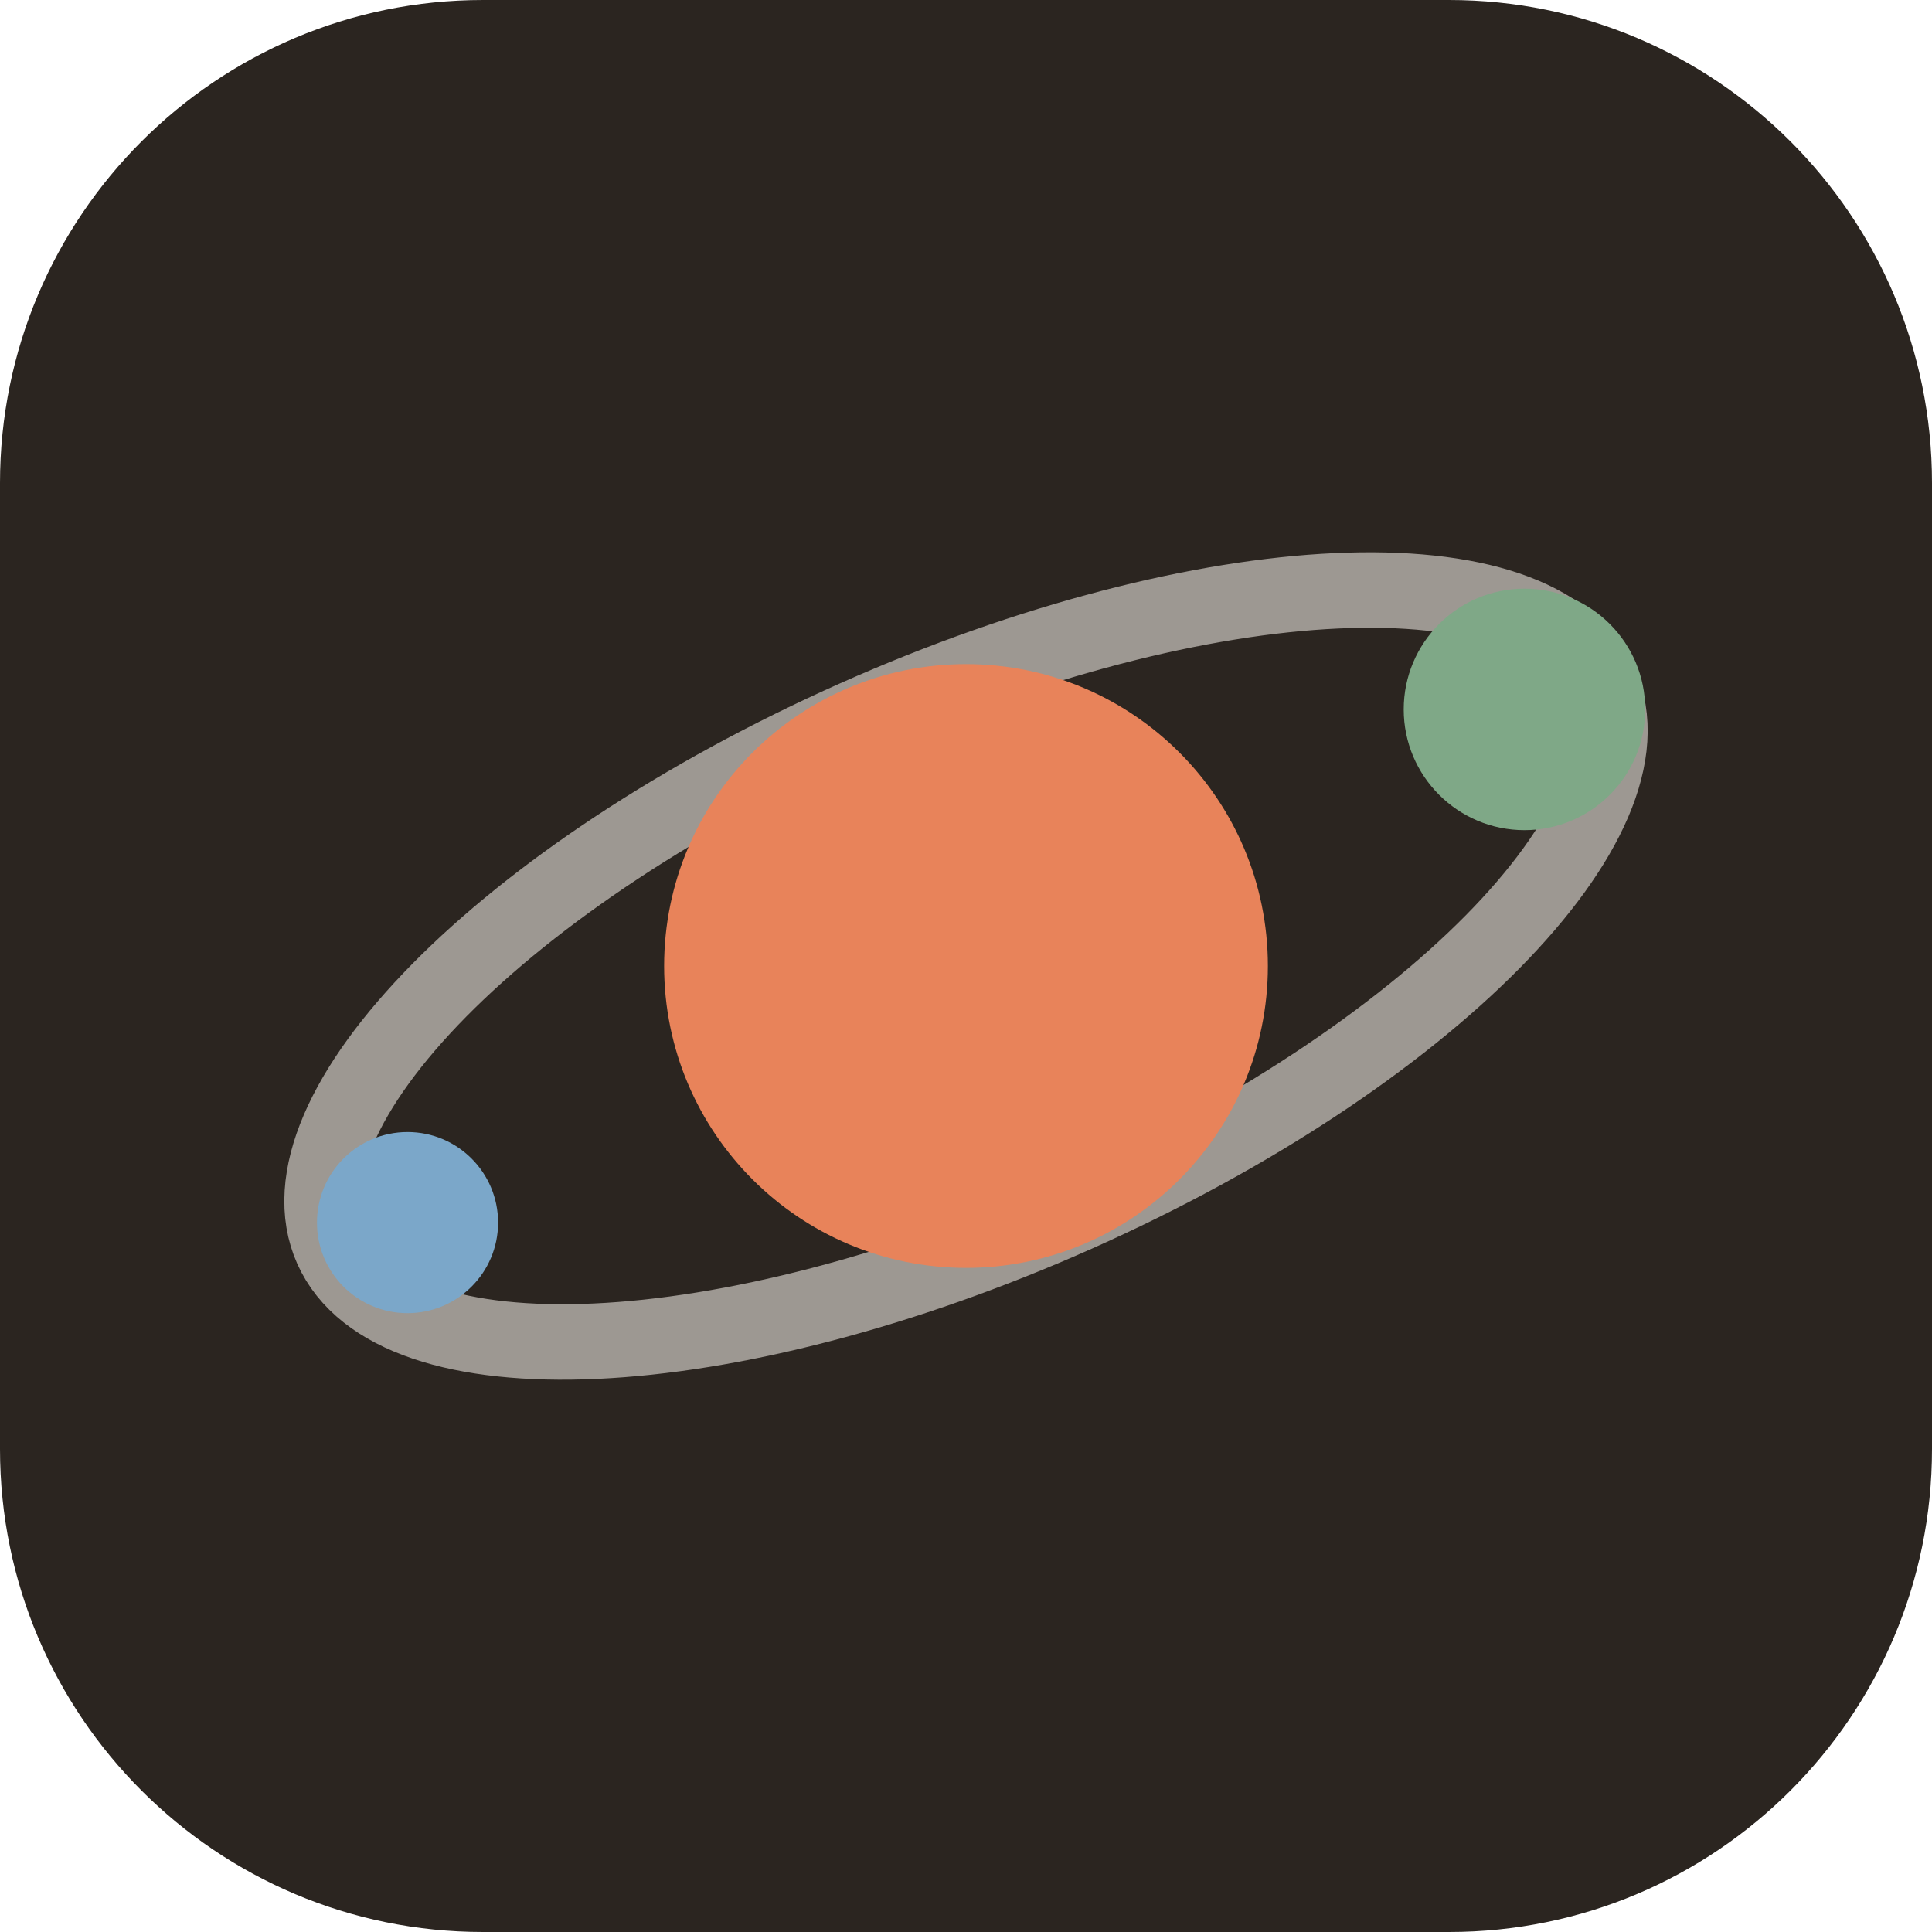
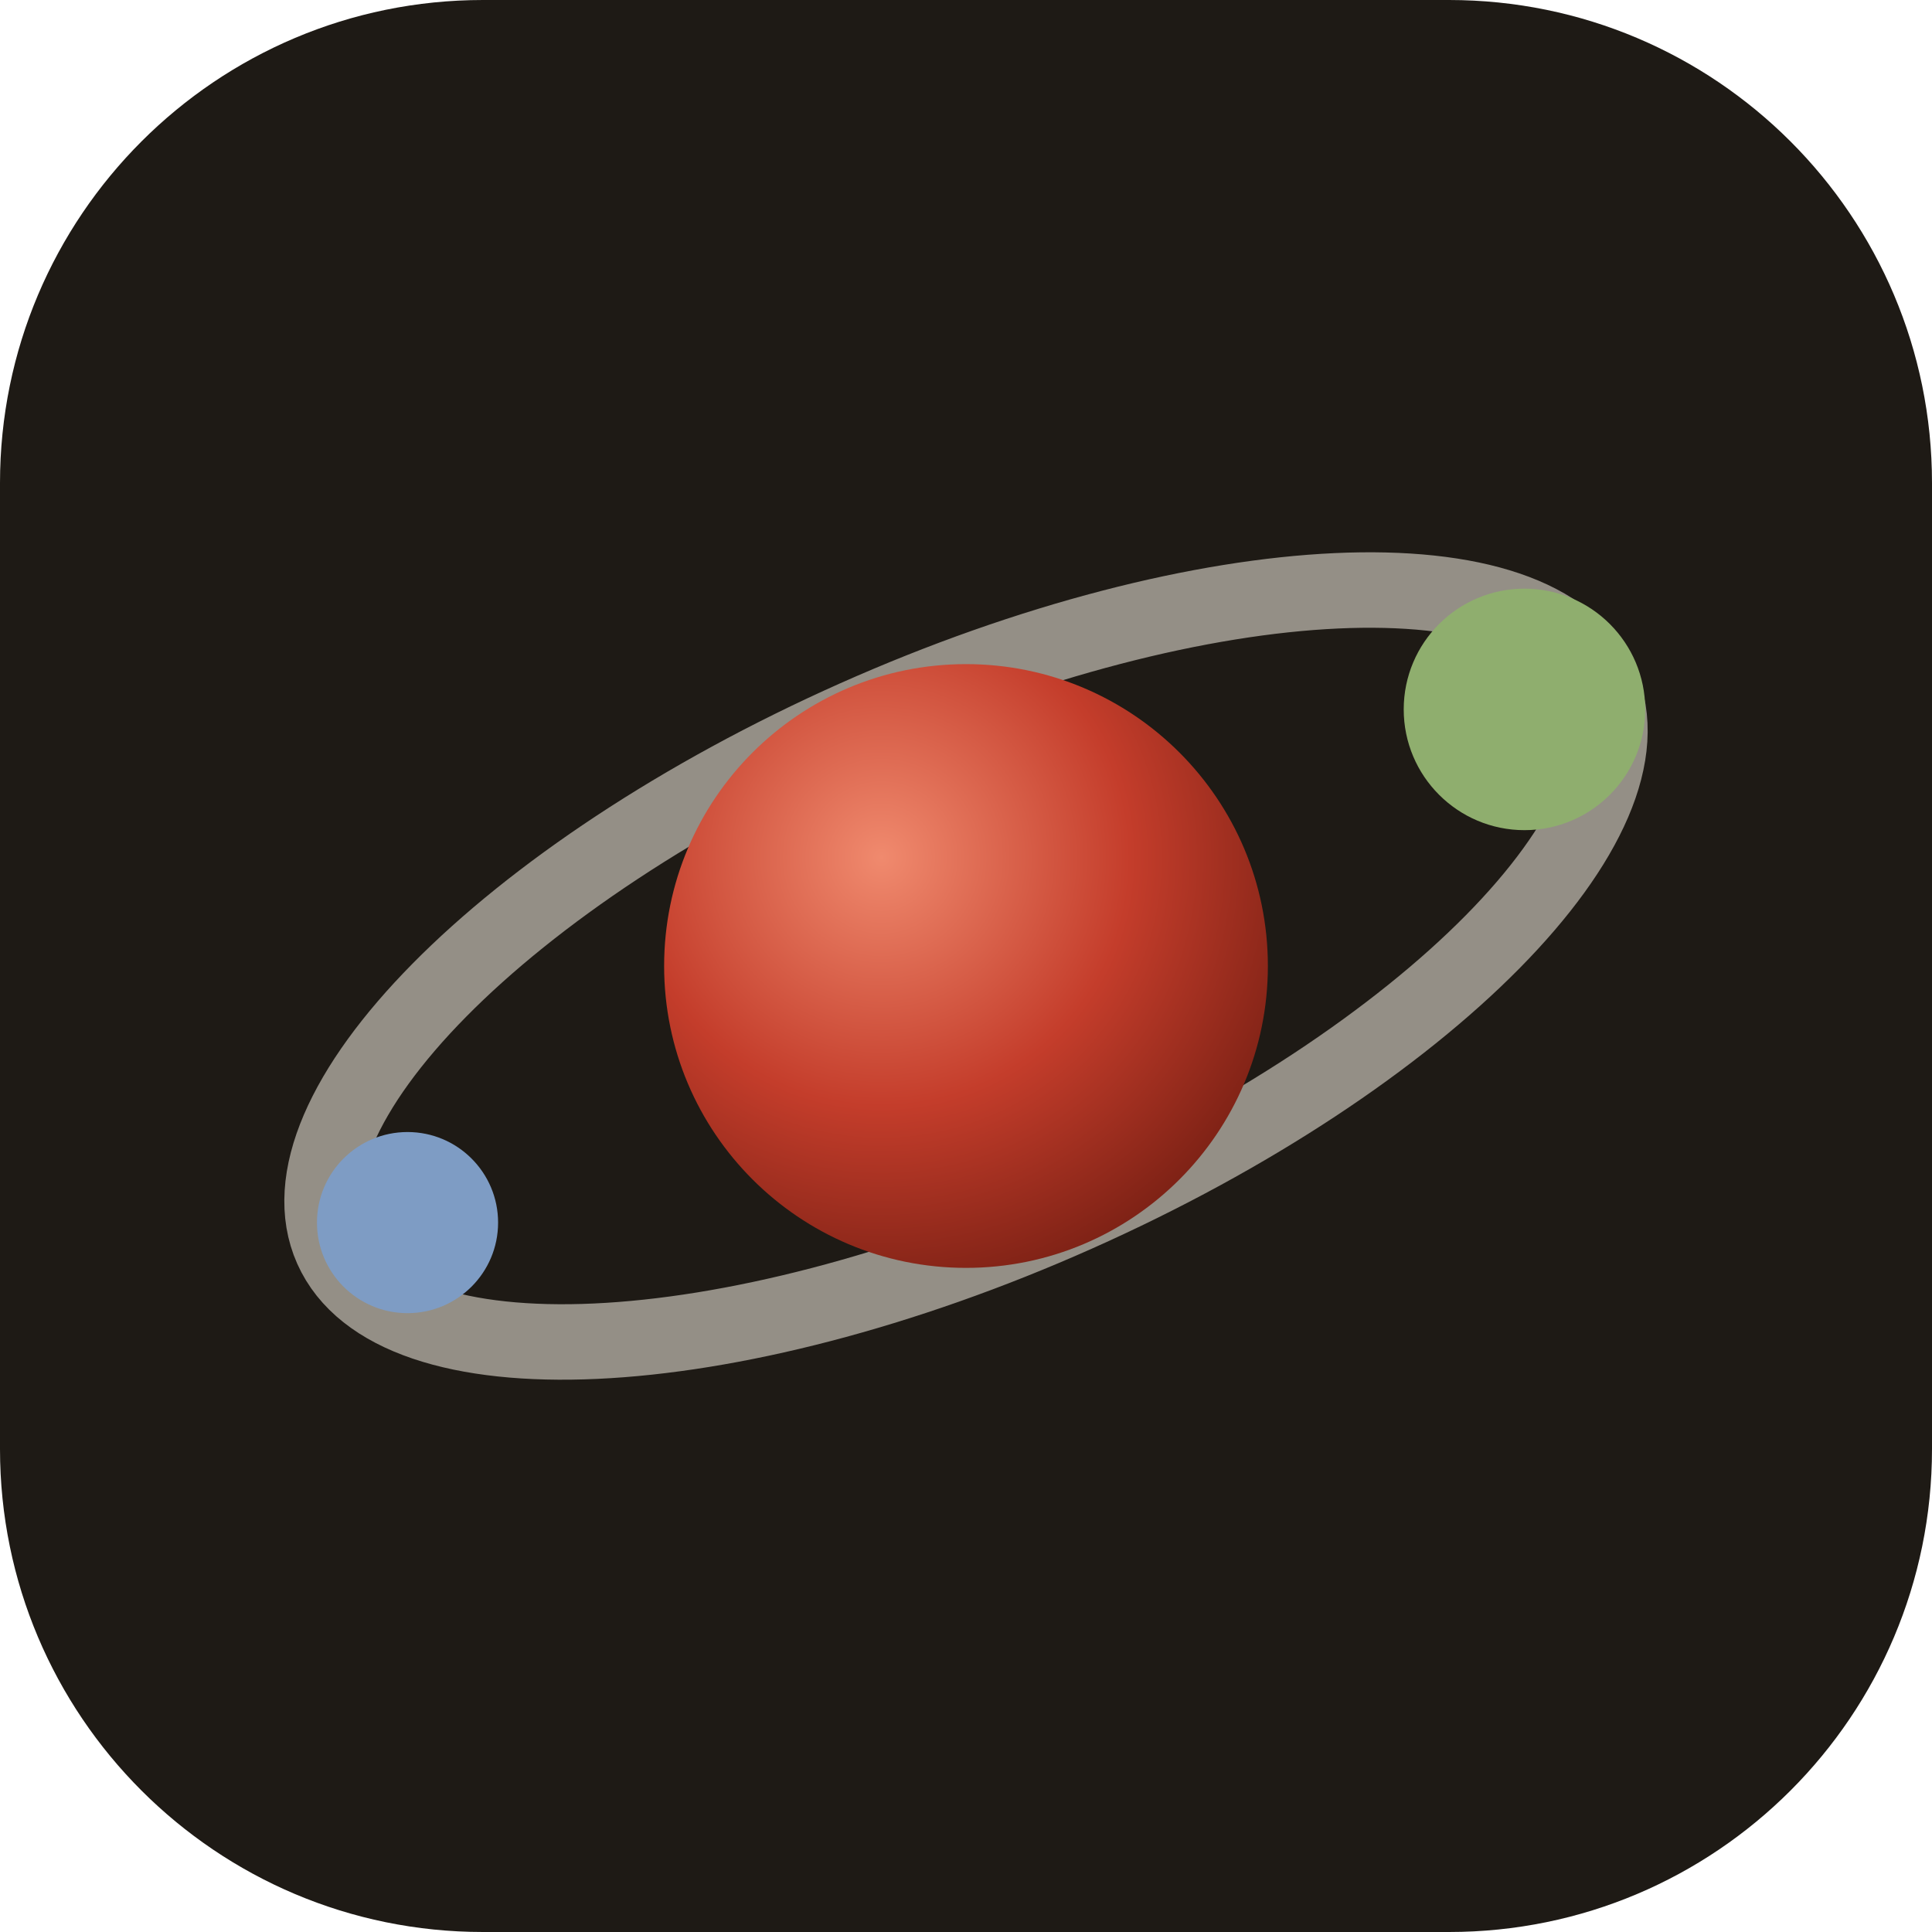
<svg xmlns="http://www.w3.org/2000/svg" viewBox="0 0 64 64">
-   <rect width="64" height="64" rx="16" fill="#2B2520" />
-   <ellipse cx="32" cy="32" rx="23" ry="9" fill="none" stroke="#FAF6F0" stroke-opacity=".55" stroke-width="2.5" transform="rotate(-24 32 32)" />
-   <circle cx="32" cy="32" r="10" fill="#E8835A" />
-   <circle cx="50.5" cy="23.5" r="4" fill="#7FA887" />
-   <circle cx="13.5" cy="40.5" r="3" fill="#7BA7C9" />
+   <defs>
+     <radialGradient id="c" cx=".36" cy=".32" r=".75">
+       <stop offset="0" stop-color="#F08A6E" />
+       <stop offset=".55" stop-color="#C43D2B" />
+       <stop offset="1" stop-color="#7A2014" />
+     </radialGradient>
+   </defs>
+   <rect width="64" height="64" rx="16" fill="#1E1A15" />
+   <ellipse cx="32" cy="32" rx="23" ry="9" fill="none" stroke="#F3EEE4" stroke-opacity=".55" stroke-width="2.5" transform="rotate(-24 32 32)" />
+   <circle cx="32" cy="32" r="10" fill="url(#c)" />
+   <circle cx="50.5" cy="23.5" r="4" fill="#8FAE6E" />
+   <circle cx="13.5" cy="40.5" r="3" fill="#7E9CC4" />
</svg>
